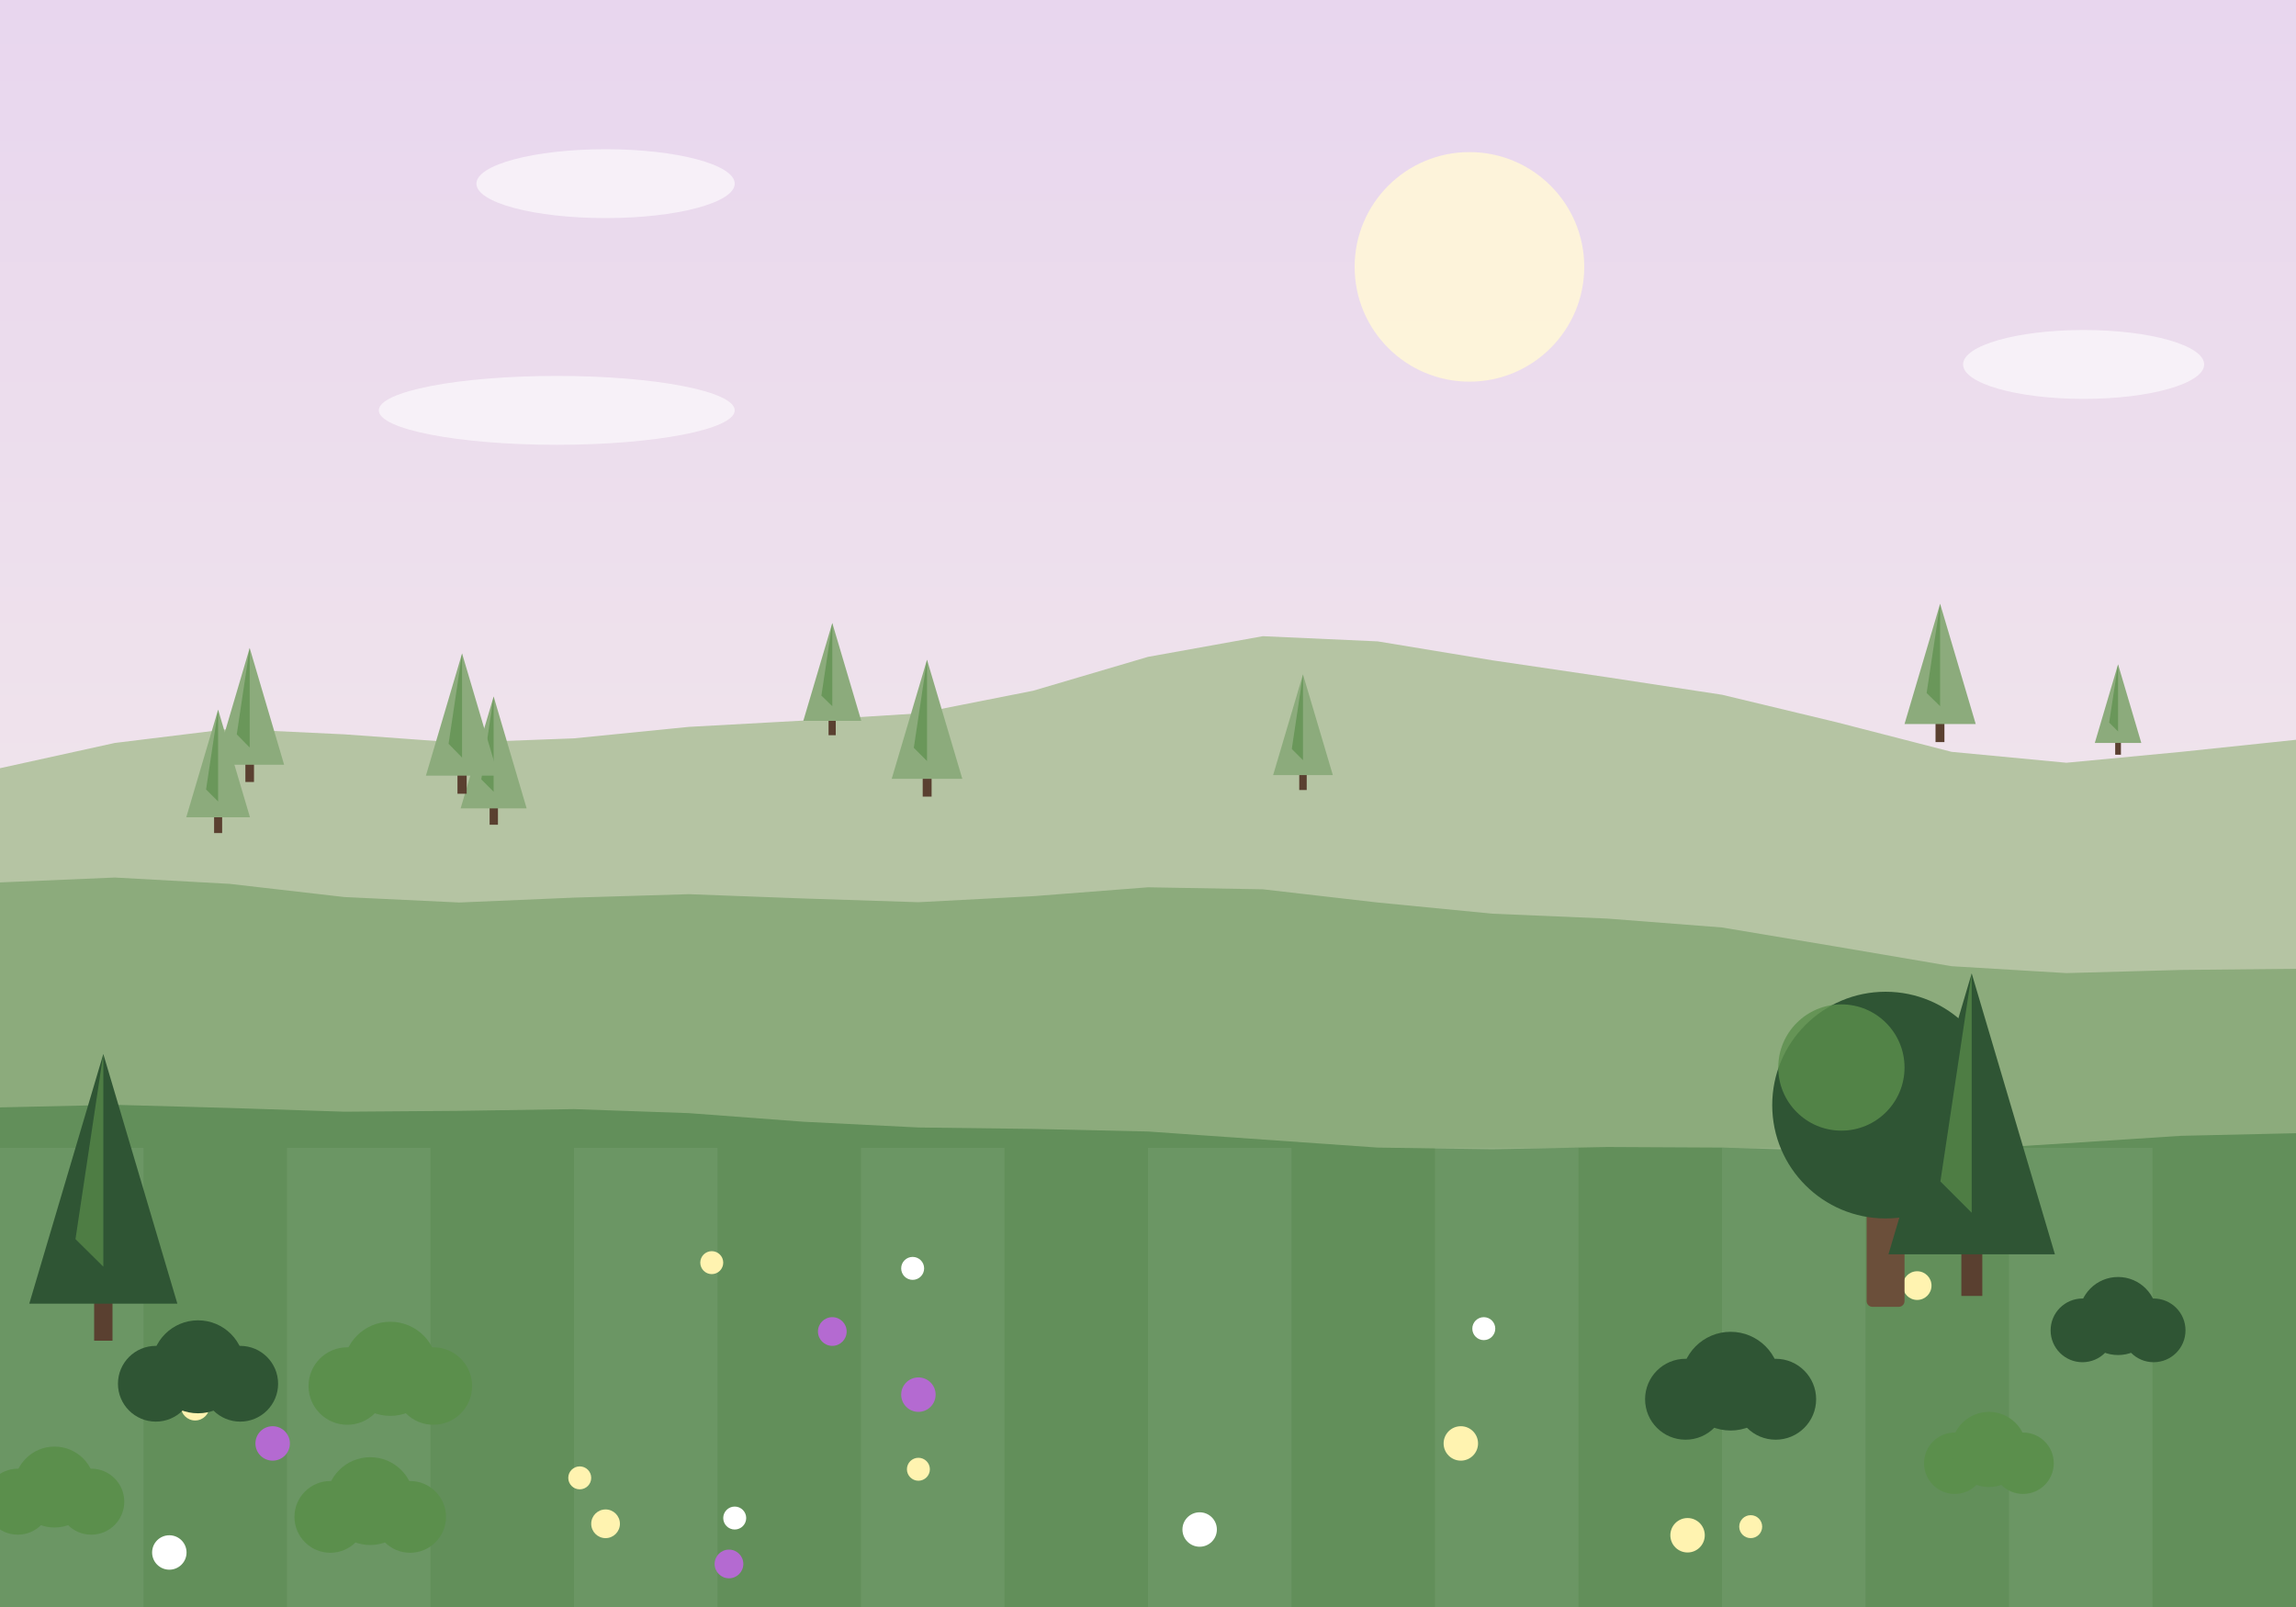
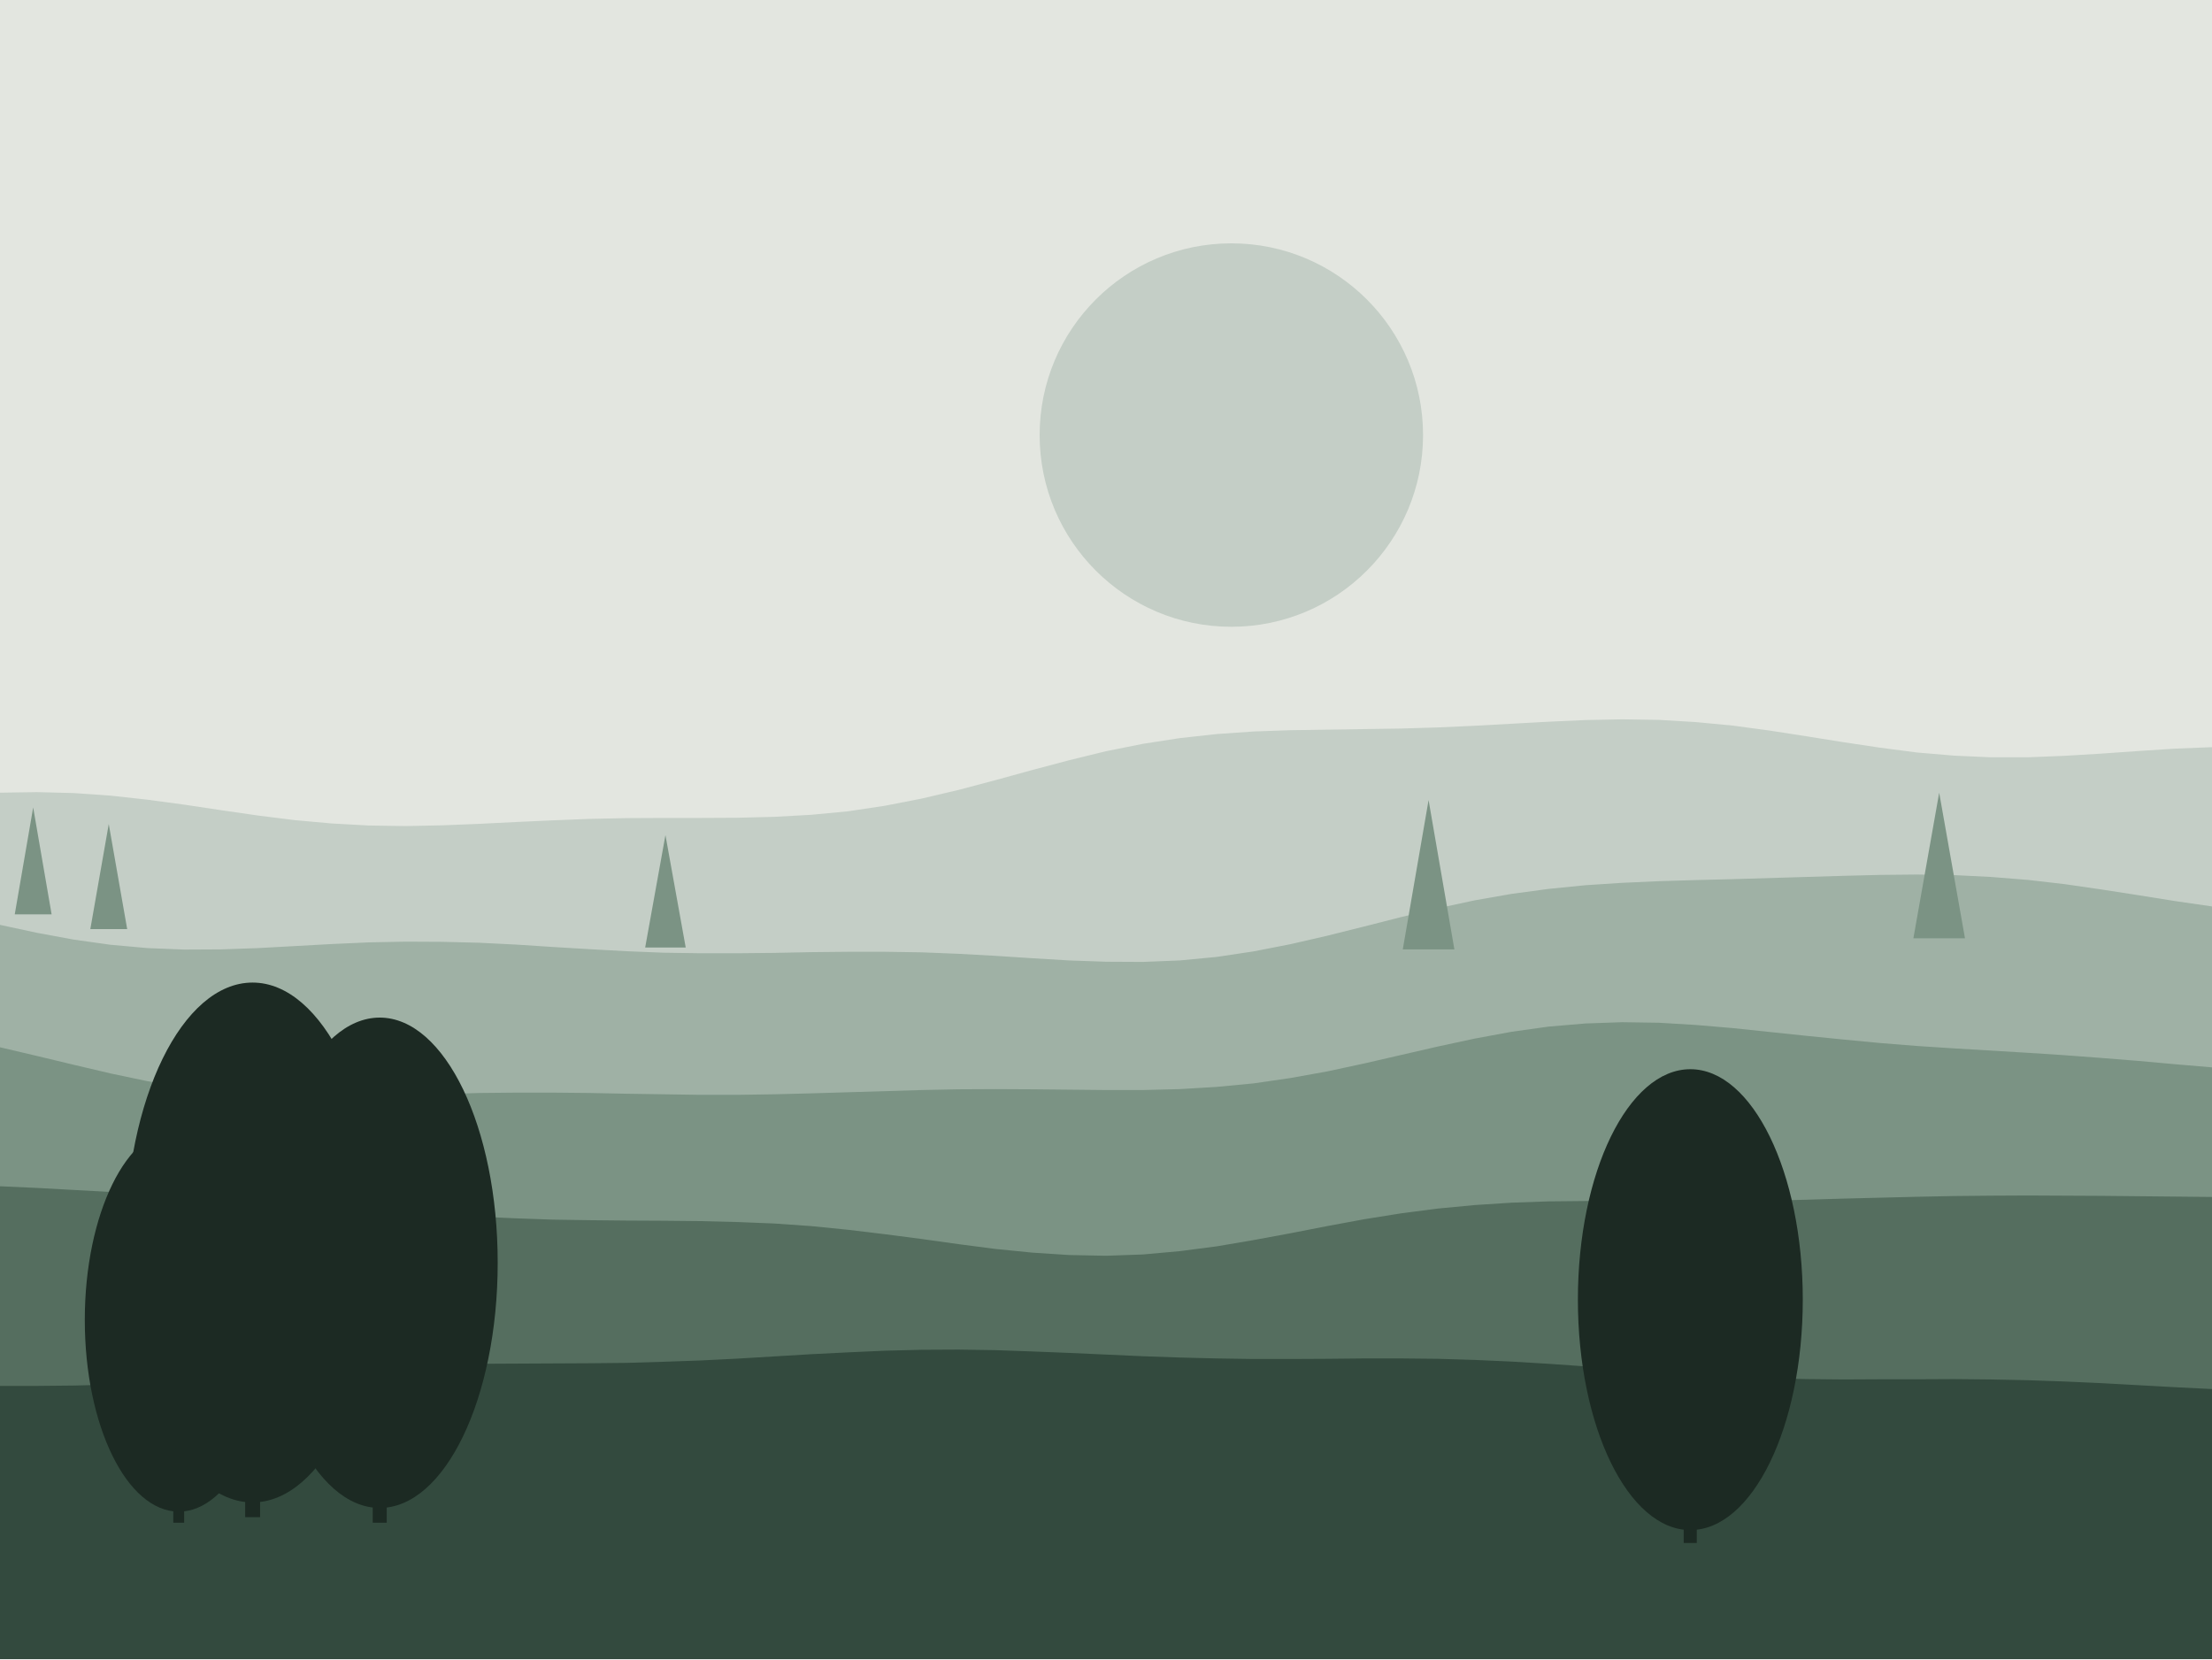
- <svg xmlns="http://www.w3.org/2000/svg" viewBox="0 0 800 560" preserveAspectRatio="xMidYMid slice">
-   <defs>
-     <linearGradient id="s3" x1="0" y1="0" x2="0" y2="1">
-       <stop offset="0" stop-color="#e8d6ee" />
-       <stop offset="1" stop-color="#f7f1ea" />
-     </linearGradient>
-   </defs>
-   <rect width="800" height="560" fill="url(#s3)" />
-   <circle cx="512" cy="93" r="40" fill="#fff6d8" opacity=".9" />
-   <ellipse cx="211" cy="64" rx="45" ry="12" fill="#fff" opacity=".6" />
-   <ellipse cx="726" cy="127" rx="42" ry="12" fill="#fff" opacity=".6" />
-   <ellipse cx="194" cy="143" rx="62" ry="12" fill="#fff" opacity=".6" />
-   <polygon fill="#b5c4a3" points="0,560 0,267.7 40,258.9 80,254.0 120,255.9 160,258.8 200,257.3 240,253.3 280,251.1 320,248.6 360,240.7 400,228.9 440,221.7 480,223.5 520,230.1 560,236.0 600,242.1 640,251.7 680,262.0 720,265.8 760,262.0 800,257.8 840,258.7 800,560" />
-   <rect x="288.7" y="249.9" width="2.5" height="6.3" fill="#5a4030" />
-   <polygon fill="#8cab7c" points="290.0,217.1 279.9,251.2 300.1,251.2" />
-   <polygon fill="#5b8f4c" opacity=".7" points="290.0,217.1 286.2,242.4 290.0,246.1" />
-   <rect x="737.0" y="257.9" width="2.0" height="5.1" fill="#5a4030" />
-   <polygon fill="#8cab7c" points="738.0,231.5 729.9,258.9 746.1,258.9" />
-   <polygon fill="#5b8f4c" opacity=".7" points="738.0,231.5 734.9,251.8 738.0,254.9" />
-   <rect x="170.6" y="280.2" width="2.9" height="7.2" fill="#5a4030" />
-   <polygon fill="#8cab7c" points="172.0,242.7 160.5,281.7 183.5,281.7" />
-   <polygon fill="#5b8f4c" opacity=".7" points="172.0,242.7 167.7,271.6 172.0,275.9" />
-   <rect x="452.7" y="268.8" width="2.6" height="6.5" fill="#5a4030" />
-   <polygon fill="#8cab7c" points="454.0,235.0 443.6,270.1 464.4,270.1" />
-   <polygon fill="#5b8f4c" opacity=".7" points="454.0,235.0 450.1,261.0 454.0,264.9" />
-   <rect x="85.5" y="265.0" width="3.0" height="7.5" fill="#5a4030" />
-   <polygon fill="#8cab7c" points="87.0,225.8 75.0,266.5 99.0,266.5" />
-   <polygon fill="#5b8f4c" opacity=".7" points="87.0,225.8 82.5,255.9 87.0,260.5" />
-   <rect x="159.4" y="268.7" width="3.2" height="7.9" fill="#5a4030" />
-   <polygon fill="#8cab7c" points="161.0,227.7 148.4,270.3 173.6,270.3" />
-   <polygon fill="#5b8f4c" opacity=".7" points="161.0,227.7 156.3,259.2 161.0,264.0" />
-   <rect x="74.6" y="283.4" width="2.8" height="6.9" fill="#5a4030" />
-   <polygon fill="#8cab7c" points="76.0,247.3 64.9,284.8 87.1,284.8" />
-   <polygon fill="#5b8f4c" opacity=".7" points="76.0,247.3 71.8,275.1 76.0,279.3" />
-   <rect x="674.4" y="250.8" width="3.1" height="7.8" fill="#5a4030" />
-   <polygon fill="#8cab7c" points="676.0,210.4 663.6,252.3 688.4,252.3" />
-   <polygon fill="#5b8f4c" opacity=".7" points="676.0,210.4 671.3,241.5 676.0,246.1" />
-   <rect x="321.5" y="269.9" width="3.1" height="7.7" fill="#5a4030" />
-   <polygon fill="#8cab7c" points="323.0,229.9 310.7,271.4 335.3,271.4" />
-   <polygon fill="#5b8f4c" opacity=".7" points="323.0,229.9 318.4,260.6 323.0,265.2" />
-   <polygon fill="#8cab7c" points="0,560 0,307.5 40,305.8 80,308.0 120,312.6 160,314.5 200,312.8 240,311.6 280,313.1 320,314.4 360,312.3 400,309.2 440,309.9 480,314.5 520,318.4 560,320.1 600,323.2 640,329.9 680,336.7 720,339.1 760,338.0 800,337.6 840,338.4 800,560" />
-   <polygon fill="#628f5a" points="0,560 0,385.9 40,385.0 80,386.1 120,387.4 160,387.1 200,386.5 240,387.9 280,390.9 320,392.9 360,393.4 400,394.3 440,397.1 480,399.9 520,400.5 560,399.7 600,399.9 640,401.1 680,400.9 720,398.4 760,395.8 800,394.9 840,394.5 800,560" />
-   <rect x="0" y="400" width="50" height="160" fill="#ffffff" opacity=".06" />
-   <rect x="100" y="400" width="50" height="160" fill="#ffffff" opacity=".06" />
-   <rect x="200" y="400" width="50" height="160" fill="#ffffff" opacity=".06" />
-   <rect x="300" y="400" width="50" height="160" fill="#ffffff" opacity=".06" />
-   <rect x="400" y="400" width="50" height="160" fill="#ffffff" opacity=".06" />
-   <rect x="500" y="400" width="50" height="160" fill="#ffffff" opacity=".06" />
-   <rect x="600" y="400" width="50" height="160" fill="#ffffff" opacity=".06" />
-   <rect x="700" y="400" width="50" height="160" fill="#ffffff" opacity=".06" />
-   <circle cx="318" cy="442" r="4" fill="#ffffff" />
-   <circle cx="610" cy="532" r="4" fill="#fff3b0" />
-   <circle cx="290" cy="464" r="5" fill="#b46ad1" />
-   <circle cx="95" cy="503" r="6" fill="#b46ad1" />
-   <circle cx="668" cy="448" r="5" fill="#fff3b0" />
-   <circle cx="202" cy="515" r="4" fill="#fff3b0" />
-   <circle cx="517" cy="463" r="4" fill="#ffffff" />
-   <circle cx="248" cy="440" r="4" fill="#fff3b0" />
-   <circle cx="320" cy="512" r="4" fill="#fff3b0" />
-   <circle cx="211" cy="531" r="5" fill="#fff3b0" />
-   <circle cx="68" cy="490" r="5" fill="#fff3b0" />
-   <circle cx="256" cy="529" r="4" fill="#ffffff" />
-   <circle cx="588" cy="535" r="6" fill="#fff3b0" />
-   <circle cx="254" cy="545" r="5" fill="#b46ad1" />
-   <circle cx="59" cy="541" r="6" fill="#ffffff" />
-   <circle cx="320" cy="486" r="6" fill="#b46ad1" />
-   <circle cx="38" cy="440" r="5" fill="#ffffff" />
-   <circle cx="418" cy="533" r="6" fill="#ffffff" />
-   <circle cx="509" cy="503" r="6" fill="#fff3b0" />
-   <rect x="650.4" y="411.5" width="13.2" height="43.9" rx="2" fill="#6b4f3a" />
-   <circle cx="657.0" cy="385.1" r="39.5" fill="#2f5534" />
-   <circle cx="641.6" cy="372.0" r="22.0" fill="#5b8f4c" opacity=".8" />
-   <rect x="32.8" y="451.1" width="6.4" height="16.1" fill="#5a4030" />
-   <polygon fill="#2f5534" points="36.0,367.3 10.2,454.3 61.8,454.3" />
-   <polygon fill="#5b8f4c" opacity=".7" points="36.0,367.3 26.3,431.8 36.0,441.4" />
-   <rect x="683.4" y="433.5" width="7.3" height="18.1" fill="#5a4030" />
-   <polygon fill="#2f5534" points="687.0,339.2 658.0,437.1 716.0,437.1" />
-   <polygon fill="#5b8f4c" opacity=".7" points="687.0,339.2 676.1,411.7 687.0,422.6" />
-   <circle cx="681.1" cy="509.9" r="10.7" fill="#5b8f4c" />
-   <circle cx="693.0" cy="505.1" r="13.1" fill="#5b8f4c" />
-   <circle cx="704.9" cy="509.9" r="10.7" fill="#5b8f4c" />
-   <circle cx="725.6" cy="463.6" r="11.1" fill="#2f5534" />
-   <circle cx="738.0" cy="458.6" r="13.6" fill="#2f5534" />
-   <circle cx="750.4" cy="463.6" r="11.1" fill="#2f5534" />
-   <circle cx="6.2" cy="523.3" r="11.5" fill="#5b8f4c" />
-   <circle cx="19.0" cy="518.2" r="14.1" fill="#5b8f4c" />
-   <circle cx="31.8" cy="523.3" r="11.5" fill="#5b8f4c" />
-   <circle cx="54.3" cy="482.2" r="13.2" fill="#2f5534" />
-   <circle cx="69.0" cy="476.3" r="16.2" fill="#2f5534" />
-   <circle cx="83.7" cy="482.2" r="13.2" fill="#2f5534" />
-   <circle cx="115.1" cy="528.6" r="12.5" fill="#5b8f4c" />
-   <circle cx="129.0" cy="523.1" r="15.3" fill="#5b8f4c" />
-   <circle cx="142.9" cy="528.6" r="12.5" fill="#5b8f4c" />
-   <circle cx="587.3" cy="487.6" r="14.1" fill="#2f5534" />
-   <circle cx="603.0" cy="481.3" r="17.2" fill="#2f5534" />
-   <circle cx="618.7" cy="487.6" r="14.1" fill="#2f5534" />
-   <circle cx="121.0" cy="483.0" r="13.5" fill="#5b8f4c" />
-   <circle cx="136.0" cy="477.0" r="16.4" fill="#5b8f4c" />
-   <circle cx="151.0" cy="483.0" r="13.5" fill="#5b8f4c" />
+ <svg xmlns="http://www.w3.org/2000/svg" viewBox="0 0 1200 900" preserveAspectRatio="xMidYMid slice">
+   <rect width="1200" height="900" fill="#E3E6E0" />
+   <circle cx="668" cy="236" r="104" fill="#C4CEC6" />
+   <polygon fill="#C4CEC6" points="0,900 0,430.0 20,429.7 40,430.2 60,431.6 80,433.8 100,436.5 120,439.5 140,442.4 160,444.9 180,446.7 200,447.8 220,448.1 240,447.7 260,446.9 280,445.9 300,445.0 320,444.2 340,443.8 360,443.7 380,443.7 400,443.6 420,443.1 440,442.0 460,440.1 480,437.1 500,433.2 520,428.5 540,423.2 560,417.7 580,412.4 600,407.5 620,403.5 640,400.4 660,398.2 680,396.8 700,396.1 720,395.8 740,395.5 760,395.2 780,394.6 800,393.7 820,392.6 840,391.5 860,390.6 880,390.2 900,390.5 920,391.7 940,393.6 960,396.3 980,399.4 1000,402.6 1020,405.6 1040,408.2 1060,409.9 1080,410.8 1100,410.8 1120,410.0 1140,408.8 1160,407.4 1180,406.1 1200,405.3 1200,900" />
+   <polygon fill="#9FB1A5" points="0,900 0,501.7 20,506.0 40,509.7 60,512.5 80,514.3 100,515.1 120,515.0 140,514.3 160,513.2 180,512.1 200,511.2 220,510.8 240,510.9 260,511.4 280,512.4 300,513.7 320,514.9 340,516.0 360,516.8 380,517.1 400,517.1 420,516.9 440,516.5 460,516.3 480,516.3 500,516.6 520,517.4 540,518.5 560,519.8 580,521.0 600,521.7 620,521.8 640,521.0 660,519.1 680,516.1 700,512.2 720,507.6 740,502.6 760,497.5 780,492.7 800,488.4 820,484.9 840,482.2 860,480.2 880,478.9 900,478.0 920,477.4 940,476.9 960,476.3 980,475.7 1000,475.1 1020,474.6 1040,474.4 1060,474.7 1080,475.7 1100,477.3 1120,479.6 1140,482.5 1160,485.6 1180,488.8 1200,491.7 1200,900" />
+   <polygon fill="#7B9384" points="361,453 350,514 372,514" />
+   <polygon fill="#7B9384" points="59,447 49,504 69,504" />
+   <polygon fill="#7B9384" points="18,438 8,496 28,496" />
+   <polygon fill="#7B9384" points="1052,430 1038,509 1066,509" />
+   <polygon fill="#7B9384" points="775,434 761,515 789,515" />
+   <polygon fill="#7B9384" points="0,900 0,568.1 20,572.8 40,577.6 60,582.3 80,586.5 100,590.0 120,592.7 140,594.4 160,595.2 180,595.3 200,594.9 220,594.2 240,593.5 260,592.9 280,592.7 300,592.7 320,592.9 340,593.3 360,593.6 380,593.9 400,593.9 420,593.6 440,593.1 460,592.5 480,591.9 500,591.3 520,590.9 540,590.8 560,590.9 580,591.1 600,591.3 620,591.3 640,590.8 660,589.6 680,587.7 700,584.8 720,581.2 740,576.9 760,572.3 780,567.7 800,563.4 820,559.7 840,556.9 860,555.2 880,554.5 900,554.8 920,556.0 940,557.7 960,559.8 980,561.9 1000,563.9 1020,565.8 1040,567.4 1060,568.7 1080,569.9 1100,571.1 1120,572.4 1140,573.9 1160,575.5 1180,577.3 1200,579.0 1200,900" />
+   <polygon fill="#556E5F" points="0,900 0,643.5 20,644.4 40,645.5 60,646.6 80,647.8 100,648.9 120,650.1 140,651.4 160,652.8 180,654.3 200,655.8 220,657.3 240,658.8 260,660.0 280,660.9 300,661.6 320,661.9 340,662.1 360,662.2 380,662.4 400,662.9 420,663.7 440,665.1 460,667.1 480,669.5 500,672.1 520,674.9 540,677.5 560,679.5 580,680.8 600,681.2 620,680.5 640,678.7 660,676.1 680,672.7 700,669.0 720,665.1 740,661.4 760,658.2 780,655.6 800,653.7 820,652.4 840,651.7 860,651.5 880,651.5 900,651.6 920,651.7 940,651.5 960,651.3 980,650.8 1000,650.2 1020,649.7 1040,649.2 1060,648.8 1080,648.6 1100,648.5 1120,648.6 1140,648.7 1160,648.9 1180,649.1 1200,649.3 1200,900" />
+   <polygon fill="#334A3E" points="0,900 0,751.8 20,751.8 40,751.6 60,751.1 80,750.2 100,749.0 120,747.5 140,745.9 160,744.3 180,742.8 200,741.6 220,740.7 240,740.1 260,739.8 280,739.7 300,739.6 320,739.5 340,739.3 360,738.7 380,738.0 400,737.0 420,735.8 440,734.6 460,733.6 480,732.7 500,732.2 520,732.1 540,732.4 560,733.1 580,733.9 600,734.8 620,735.7 640,736.4 660,736.9 680,737.2 700,737.2 720,737.1 740,736.9 760,736.9 780,737.1 800,737.7 820,738.6 840,739.8 860,741.2 880,742.8 900,744.3 920,745.7 940,746.8 960,747.6 980,748.1 1000,748.3 1020,748.2 1040,748.2 1060,748.1 1080,748.3 1100,748.7 1120,749.4 1140,750.3 1160,751.4 1180,752.5 1200,753.5 1200,900" />
+   <ellipse cx="206" cy="685" rx="64" ry="133" fill="#1C2A23" />
+   <rect x="202.2" y="799" width="7.6" height="27" fill="#1C2A23" />
+   <ellipse cx="97" cy="716" rx="51" ry="104" fill="#1C2A23" />
+   <rect x="94.0" y="805" width="5.9" height="21" fill="#1C2A23" />
+   <ellipse cx="917" cy="705" rx="61" ry="125" fill="#1C2A23" />
+   <rect x="913.4" y="812" width="7.1" height="25" fill="#1C2A23" />
+   <ellipse cx="137" cy="674" rx="69" ry="141" fill="#1C2A23" />
+   <rect x="133.0" y="795" width="8.1" height="28" fill="#1C2A23" />
</svg>
